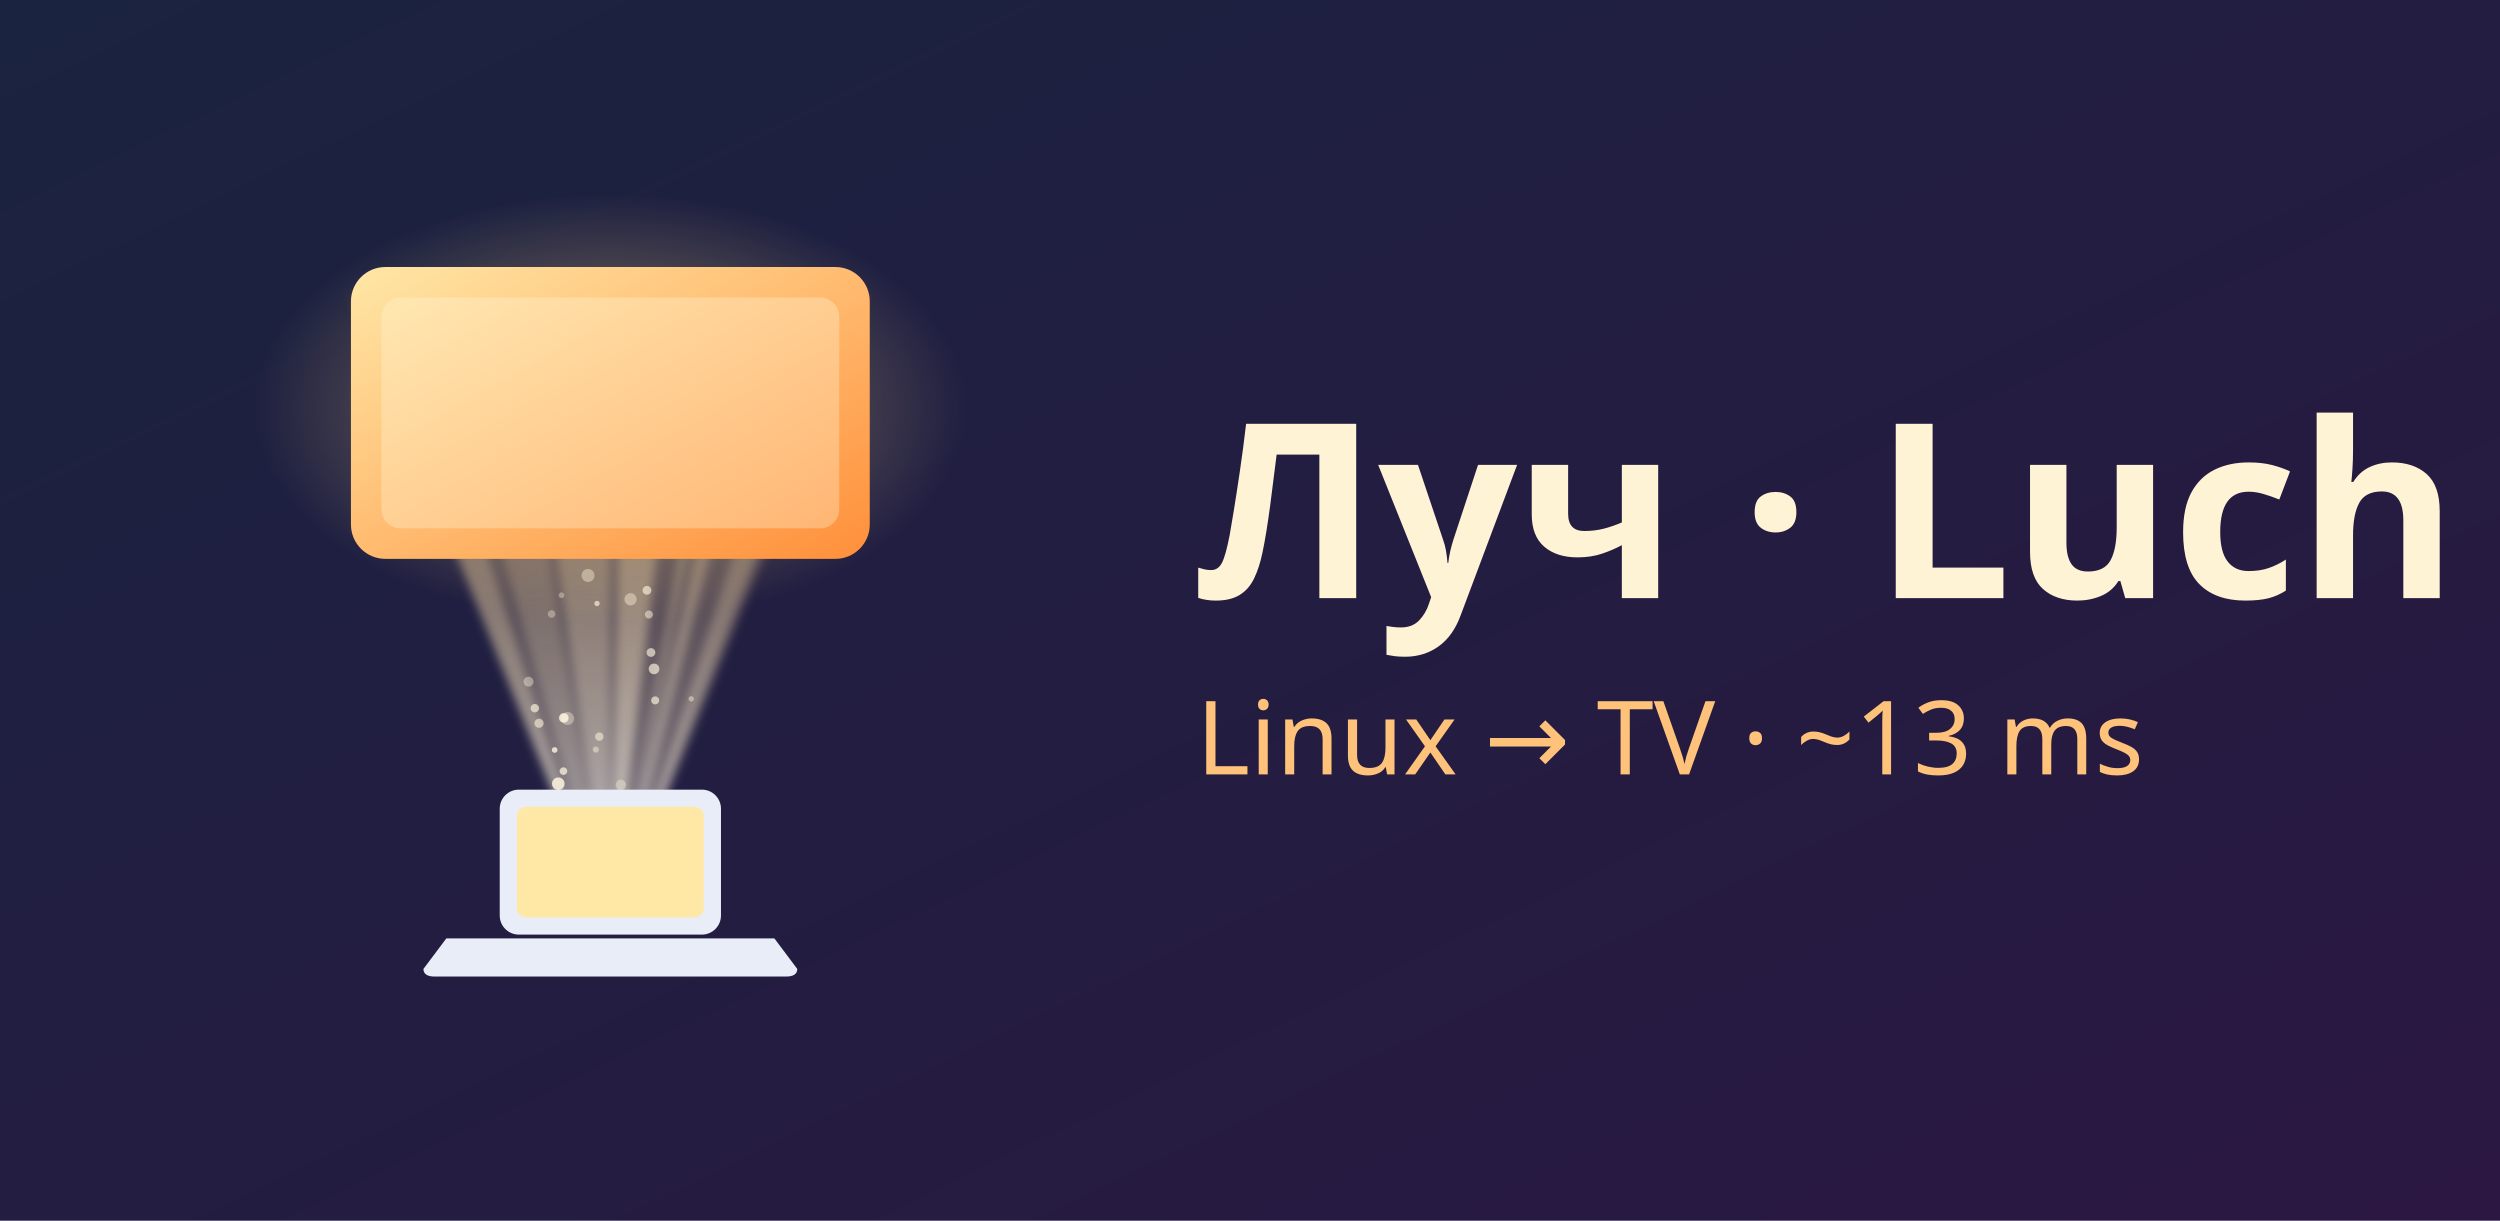
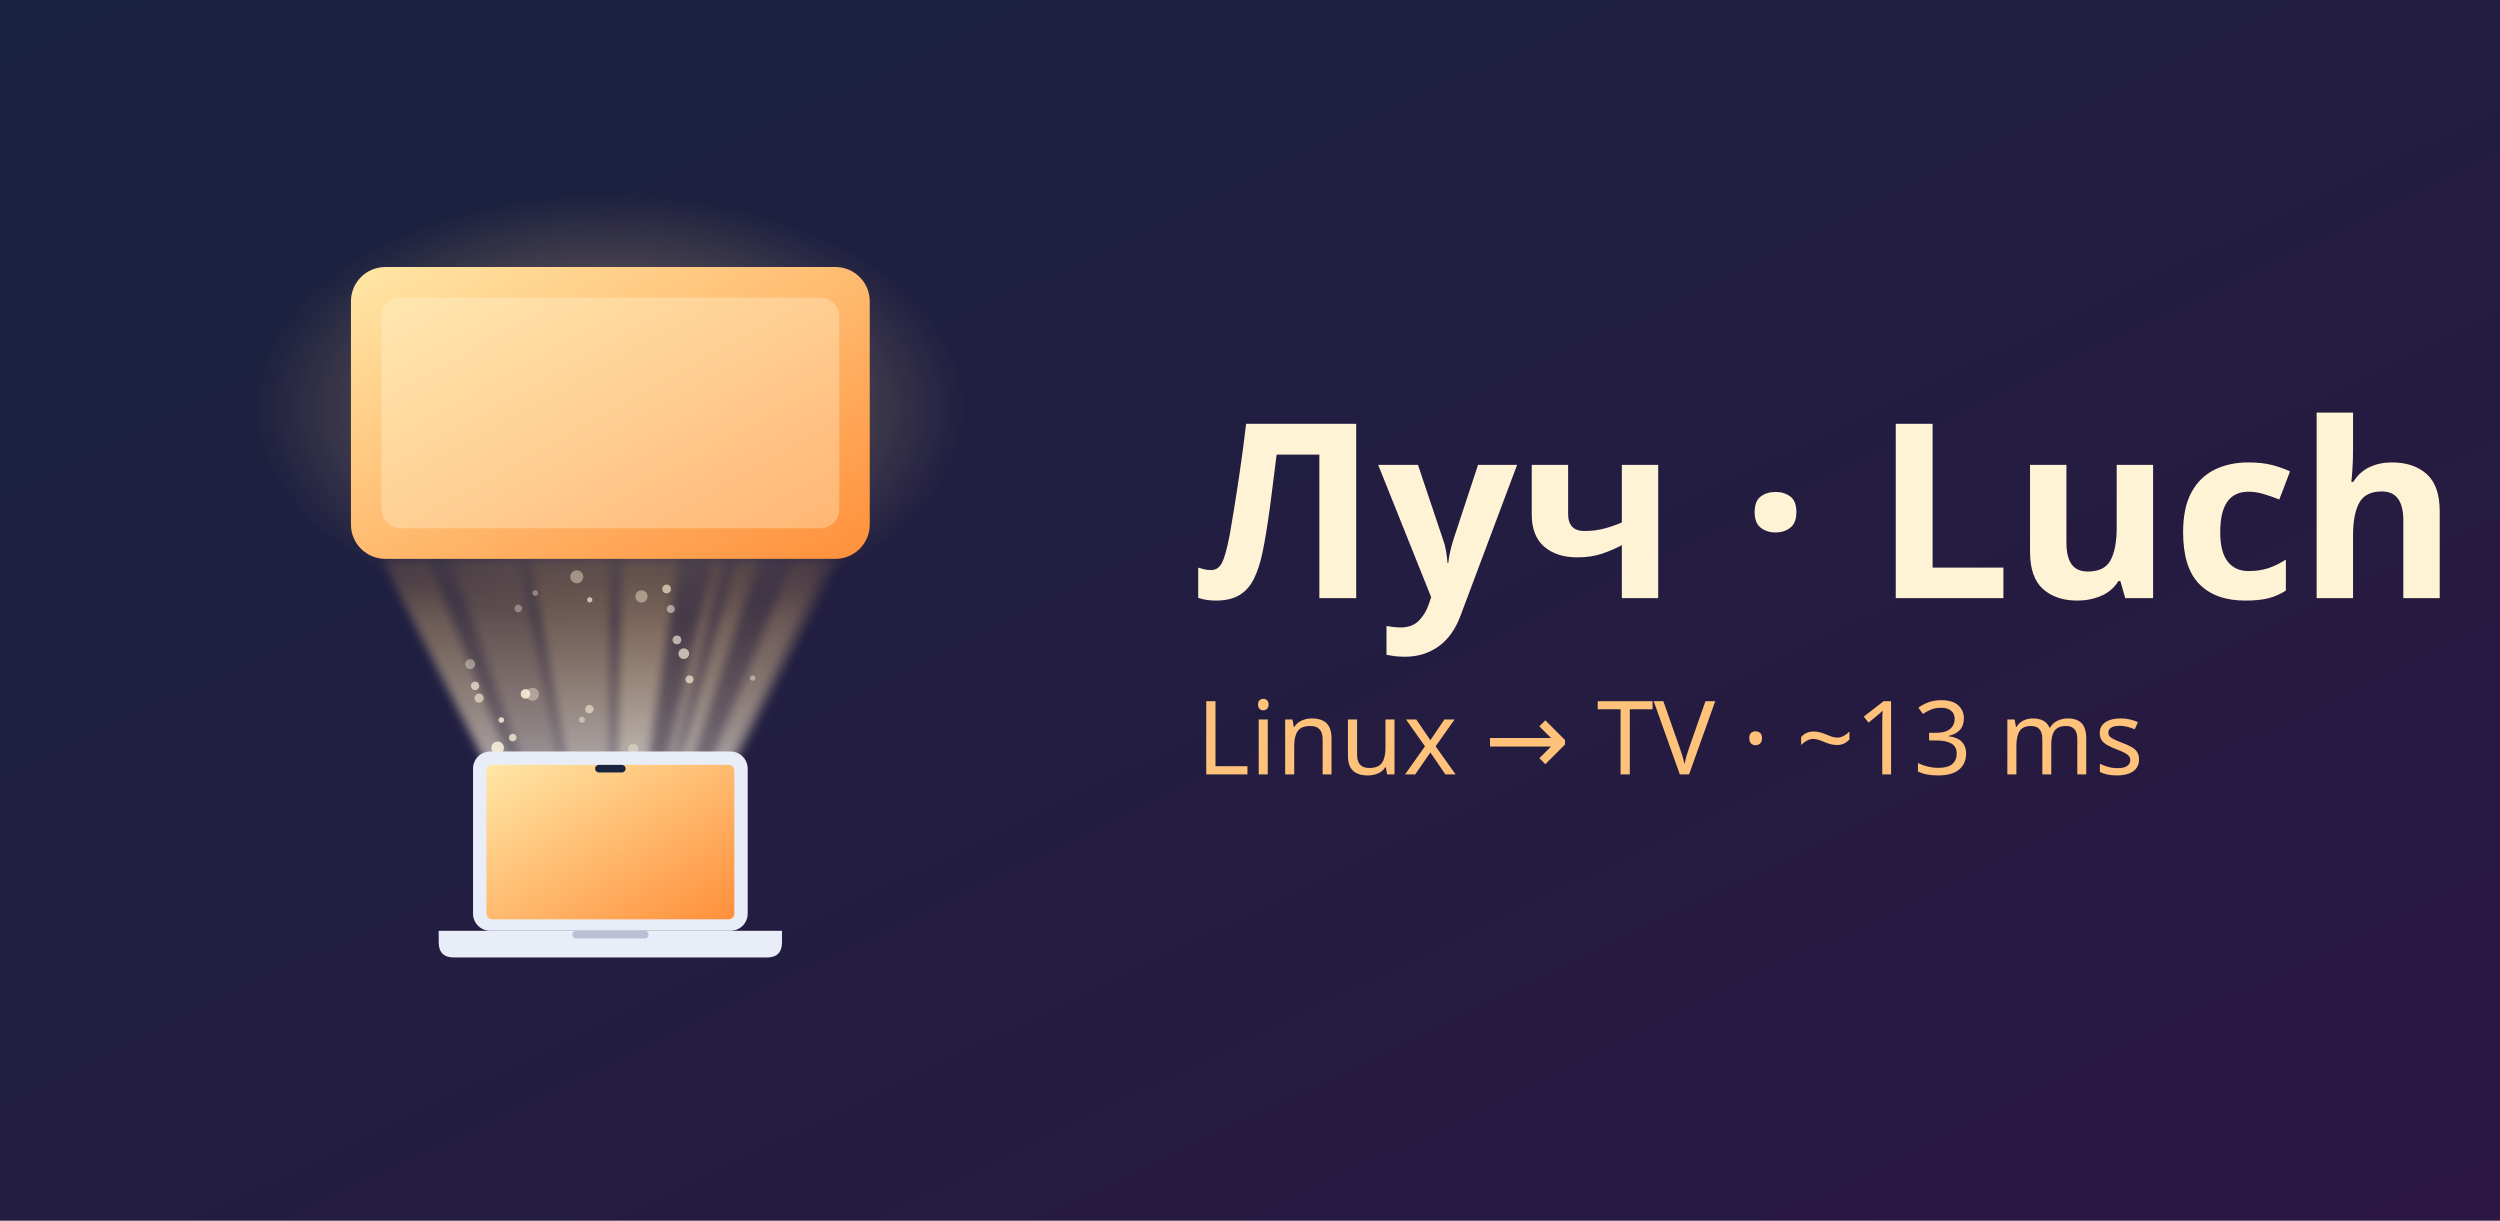
<svg xmlns="http://www.w3.org/2000/svg" width="1024" height="500" viewBox="0 0 1024 500">
  <defs>
    <linearGradient id="bg" x1="0" y1="0" x2="1" y2="1">
      <stop offset="0" stop-color="#1A2340" />
      <stop offset="1" stop-color="#2B1742" />
    </linearGradient>
    <linearGradient id="cone" x1="0" y1="1" x2="0" y2="0">
      <stop offset="0" stop-color="#FFF4D6" stop-opacity="0.38" />
      <stop offset="1" stop-color="#FFB547" stop-opacity="0.08" />
    </linearGradient>
    <linearGradient id="ray" x1="0" y1="1" x2="0" y2="0">
      <stop offset="0" stop-color="#FFFBEF" />
      <stop offset="0.7" stop-color="#FFD58A" stop-opacity="0.55" />
      <stop offset="1" stop-color="#FFB547" stop-opacity="0.15" />
    </linearGradient>
    <linearGradient id="screen" x1="0" y1="0" x2="1" y2="1">
      <stop offset="0" stop-color="#FFE7A6" />
      <stop offset="1" stop-color="#FF8F3A" />
    </linearGradient>
    <radialGradient id="halo" cx="0.5" cy="0.5" r="0.5">
      <stop offset="0" stop-color="#FFD98A" stop-opacity="0.5" />
      <stop offset="1" stop-color="#FFD98A" stop-opacity="0" />
    </radialGradient>
    <filter id="soft" x="-20%" y="-20%" width="140%" height="140%">
      <feGaussianBlur stdDeviation="2.4" />
    </filter>
  </defs>
  <rect width="1024" height="500" fill="url(#bg)" />
  <g transform="translate(50.0 50.0) scale(0.78125)">
    <g filter="url(#soft)">
-       <path d="M230.0,362.0L282.0,362.0L392.0,90.0L120.0,90.0Z" fill="url(#cone)" />
-       <path d="M230.0,362.0L235.2,362.0L147.2,90.0L120.0,90.0Z" fill="url(#ray)" fill-opacity="0.37" />
-       <path d="M237.8,362.0L245.6,362.0L201.6,90.0L160.8,90.0Z" fill="url(#ray)" fill-opacity="0.27" />
-       <path d="M246.9,362.0L256.0,362.0L256.0,90.0L208.4,90.0Z" fill="url(#ray)" fill-opacity="0.40" />
-       <path d="M257.3,362.0L263.8,362.0L296.8,90.0L262.8,90.0Z" fill="url(#ray)" fill-opacity="0.51" />
-       <path d="M267.7,362.0L269.0,362.0L324.0,90.0L317.2,90.0Z" fill="url(#ray)" fill-opacity="0.43" />
-       <path d="M270.3,362.0L272.9,362.0L344.4,90.0L330.8,90.0Z" fill="url(#ray)" fill-opacity="0.42" />
-       <path d="M276.8,362.0L280.7,362.0L385.2,90.0L364.8,90.0Z" fill="url(#ray)" fill-opacity="0.35" />
+       <path d="M191.0,337.0L321.0,337.0L376.0,229.0L136.0,229.0Z" fill="url(#cone)" />
+       <path d="M191.0,337.0L204.0,337.0L160.0,229.0L136.0,229.0Z" fill="url(#ray)" fill-opacity="0.37" />
+       <path d="M210.5,337.0L230.0,337.0L208.0,229.0L172.0,229.0Z" fill="url(#ray)" fill-opacity="0.27" />
+       <path d="M233.2,337.0L256.0,337.0L256.0,229.0L214.0,229.0Z" fill="url(#ray)" fill-opacity="0.40" />
+       <path d="M259.2,337.0L275.5,337.0L292.0,229.0L262.0,229.0Z" fill="url(#ray)" fill-opacity="0.51" />
+       <path d="M285.2,337.0L288.5,337.0L316.0,229.0L310.0,229.0Z" fill="url(#ray)" fill-opacity="0.43" />
+       <path d="M291.8,337.0L298.2,337.0L334.0,229.0L322.0,229.0Z" fill="url(#ray)" fill-opacity="0.42" />
+       <path d="M308.0,337.0L317.8,337.0L370.0,229.0L352.0,229.0Z" fill="url(#ray)" fill-opacity="0.35" />
    </g>
-     <circle cx="278.9" cy="286.7" r="2.8" fill="#FFF6DE" fill-opacity="0.66" />
-     <circle cx="226.8" cy="329.2" r="1.5" fill="#FFF6DE" fill-opacity="0.79" />
-     <circle cx="279.5" cy="303.2" r="2.1" fill="#FFF6DE" fill-opacity="0.65" />
-     <circle cx="225.2" cy="257.9" r="2.0" fill="#FFF6DE" fill-opacity="0.35" />
-     <circle cx="275.2" cy="245.5" r="2.3" fill="#FFF6DE" fill-opacity="0.63" />
-     <circle cx="231.4" cy="340.3" r="2.0" fill="#FFF6DE" fill-opacity="0.73" />
-     <circle cx="213.1" cy="293.4" r="2.6" fill="#FFF6DE" fill-opacity="0.40" />
-     <circle cx="230.4" cy="248.1" r="1.5" fill="#FFF6DE" fill-opacity="0.36" />
-     <circle cx="233.6" cy="312.7" r="3.4" fill="#FFF6DE" fill-opacity="0.38" />
-     <circle cx="277.3" cy="278.1" r="2.3" fill="#FFF6DE" fill-opacity="0.63" />
-     <circle cx="276.2" cy="258.2" r="2.1" fill="#FFF6DE" fill-opacity="0.51" />
-     <circle cx="244.3" cy="237.7" r="3.4" fill="#FFF6DE" fill-opacity="0.42" />
-     <circle cx="218.6" cy="315.2" r="2.4" fill="#FFF6DE" fill-opacity="0.59" />
-     <circle cx="231.6" cy="312.4" r="2.5" fill="#FFF6DE" fill-opacity="0.84" />
-     <circle cx="250.2" cy="322.2" r="2.2" fill="#FFF6DE" fill-opacity="0.55" />
-     <circle cx="228.7" cy="346.9" r="3.3" fill="#FFF6DE" fill-opacity="0.84" />
-     <circle cx="298.4" cy="302.4" r="1.4" fill="#FFF6DE" fill-opacity="0.44" />
-     <circle cx="261.5" cy="347.5" r="2.7" fill="#FFF6DE" fill-opacity="0.37" />
-     <circle cx="249.0" cy="252.4" r="1.4" fill="#FFF6DE" fill-opacity="0.66" />
-     <circle cx="248.4" cy="329.0" r="1.6" fill="#FFF6DE" fill-opacity="0.45" />
-     <circle cx="216.4" cy="307.3" r="2.2" fill="#FFF6DE" fill-opacity="0.66" />
-     <circle cx="266.6" cy="250.2" r="3.2" fill="#FFF6DE" fill-opacity="0.42" />
+     <circle cx="294.5" cy="278.7" r="2.8" fill="#FFF6DE" fill-opacity="0.66" />
+     <circle cx="198.8" cy="313.5" r="1.5" fill="#FFF6DE" fill-opacity="0.79" />
+     <circle cx="297.5" cy="292.2" r="2.1" fill="#FFF6DE" fill-opacity="0.65" />
+     <circle cx="207.7" cy="255.0" r="2.0" fill="#FFF6DE" fill-opacity="0.35" />
+     <circle cx="285.5" cy="244.8" r="2.3" fill="#FFF6DE" fill-opacity="0.63" />
+     <circle cx="204.8" cy="322.7" r="2.0" fill="#FFF6DE" fill-opacity="0.73" />
+     <circle cx="182.5" cy="284.2" r="2.6" fill="#FFF6DE" fill-opacity="0.40" />
+     <circle cx="216.6" cy="246.9" r="1.5" fill="#FFF6DE" fill-opacity="0.36" />
+     <circle cx="215.2" cy="300.0" r="3.4" fill="#FFF6DE" fill-opacity="0.38" />
+     <circle cx="290.9" cy="271.5" r="2.3" fill="#FFF6DE" fill-opacity="0.63" />
+     <circle cx="287.7" cy="255.3" r="2.1" fill="#FFF6DE" fill-opacity="0.51" />
+     <circle cx="238.4" cy="238.4" r="3.4" fill="#FFF6DE" fill-opacity="0.42" />
+     <circle cx="187.2" cy="302.0" r="2.4" fill="#FFF6DE" fill-opacity="0.59" />
+     <circle cx="211.5" cy="299.8" r="2.5" fill="#FFF6DE" fill-opacity="0.84" />
+     <circle cx="245.0" cy="307.8" r="2.2" fill="#FFF6DE" fill-opacity="0.55" />
+     <circle cx="196.9" cy="328.1" r="3.3" fill="#FFF6DE" fill-opacity="0.84" />
+     <circle cx="330.6" cy="291.5" r="1.4" fill="#FFF6DE" fill-opacity="0.44" />
+     <circle cx="268.0" cy="328.6" r="2.7" fill="#FFF6DE" fill-opacity="0.37" />
+     <circle cx="245.2" cy="250.5" r="1.4" fill="#FFF6DE" fill-opacity="0.66" />
+     <circle cx="241.1" cy="313.4" r="1.6" fill="#FFF6DE" fill-opacity="0.45" />
+     <circle cx="185.1" cy="295.6" r="2.2" fill="#FFF6DE" fill-opacity="0.66" />
+     <circle cx="272.3" cy="248.7" r="3.2" fill="#FFF6DE" fill-opacity="0.42" />
    <ellipse cx="256" cy="150" rx="186" ry="112" fill="url(#halo)" />
    <path d="M138,76h236a18,18 0,0 1,18 18v117a18,18 0,0 1,-18 18h-236a18,18 0,0 1,-18 -18v-117a18,18 0,0 1,18 -18z" fill="url(#screen)" />
    <path d="M146,92h220a10,10 0,0 1,10 10v101a10,10 0,0 1,-10 10h-220a10,10 0,0 1,-10 -10v-101a10,10 0,0 1,10 -10z" fill="#FFF6DC" fill-opacity="0.32" />
-     <path d="M208,350h96a10,10 0,0 1,10 10v56a10,10 0,0 1,-10 10h-96a10,10 0,0 1,-10 -10v-56a10,10 0,0 1,10 -10z" fill="#E9EDF8" />
-     <path d="M212,359h88a5,5 0,0 1,5 5v48a5,5 0,0 1,-5 5h-88a5,5 0,0 1,-5 -5v-48a5,5 0,0 1,5 -5z" fill="#FFE7A6" />
-     <path d="M170 428 H342 L354 444 Q354 448 348 448 H164 Q158 448 158 444 Z" fill="#E9EDF8" />
+     <path d="M193,330h126a9,9 0,0 1,9 9v76a9,9 0,0 1,-9 9h-126a9,9 0,0 1,-9 -9v-76a9,9 0,0 1,9 -9z" fill="#E9EDF8" />
+     <path d="M194,337h124a3,3 0,0 1,3 3v75a3,3 0,0 1,-3 3h-124a3,3 0,0 1,-3 -3v-75a3,3 0,0 1,3 -3z" fill="url(#screen)" />
+     <path d="M250,337h12a2,2 0,0 1,2 2v0a2,2 0,0 1,-2 2h-12a2,2 0,0 1,-2 -2v-0a2,2 0,0 1,2 -2z" fill="#1A2340" />
+     <path d="M166 424 H346 V430 Q346 438 338 438 H174 Q166 438 166 430 Z" fill="#E9EDF8" />
+     <path d="M238,424h36a2,2 0,0 1,2 2v0a2,2 0,0 1,-2 2h-36a2,2 0,0 1,-2 -2v-0a2,2 0,0 1,2 -2z" fill="#B9C0D6" />
  </g>
  <text x="490.0" y="245.0" font-family="Adwaita Sans, Cantarell, sans-serif" font-weight="700" font-size="100" fill="#FFF3D6">Луч · Luch</text>
  <text x="490.0" y="317.2" font-family="Adwaita Sans, Cantarell, sans-serif" font-size="42" fill="#FFC27A">Linux → TV · ~13 ms</text>
</svg>
